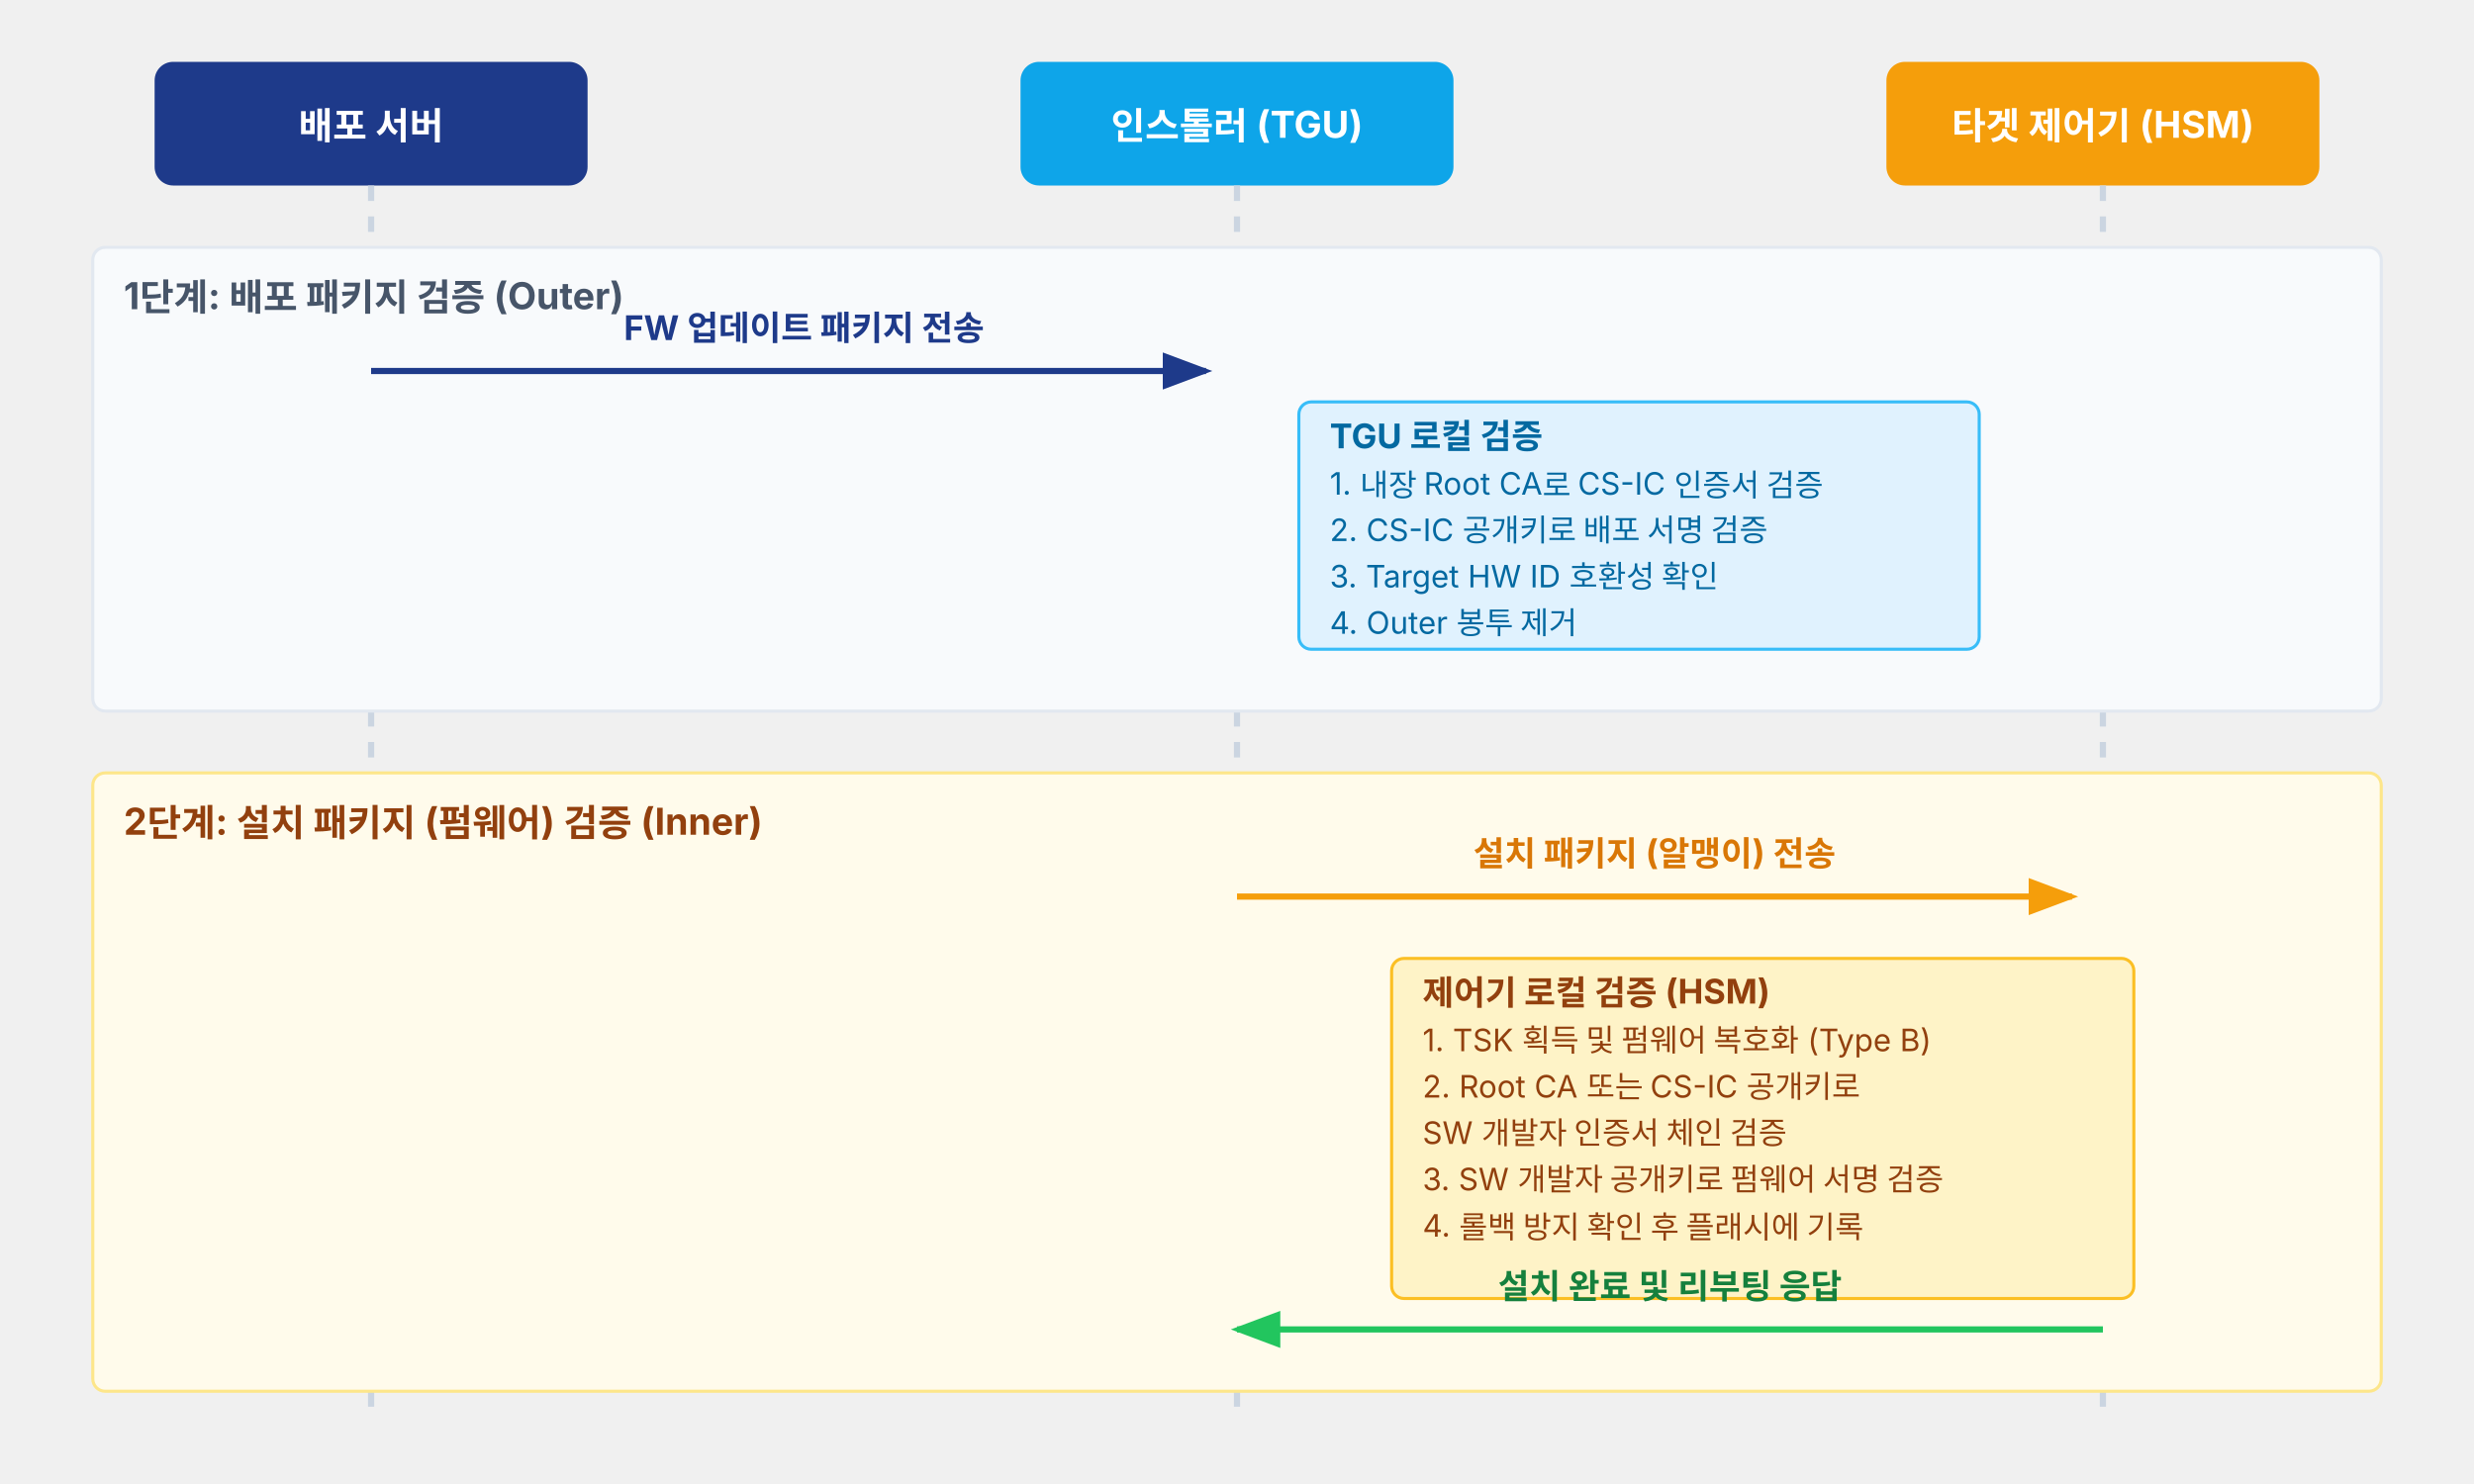
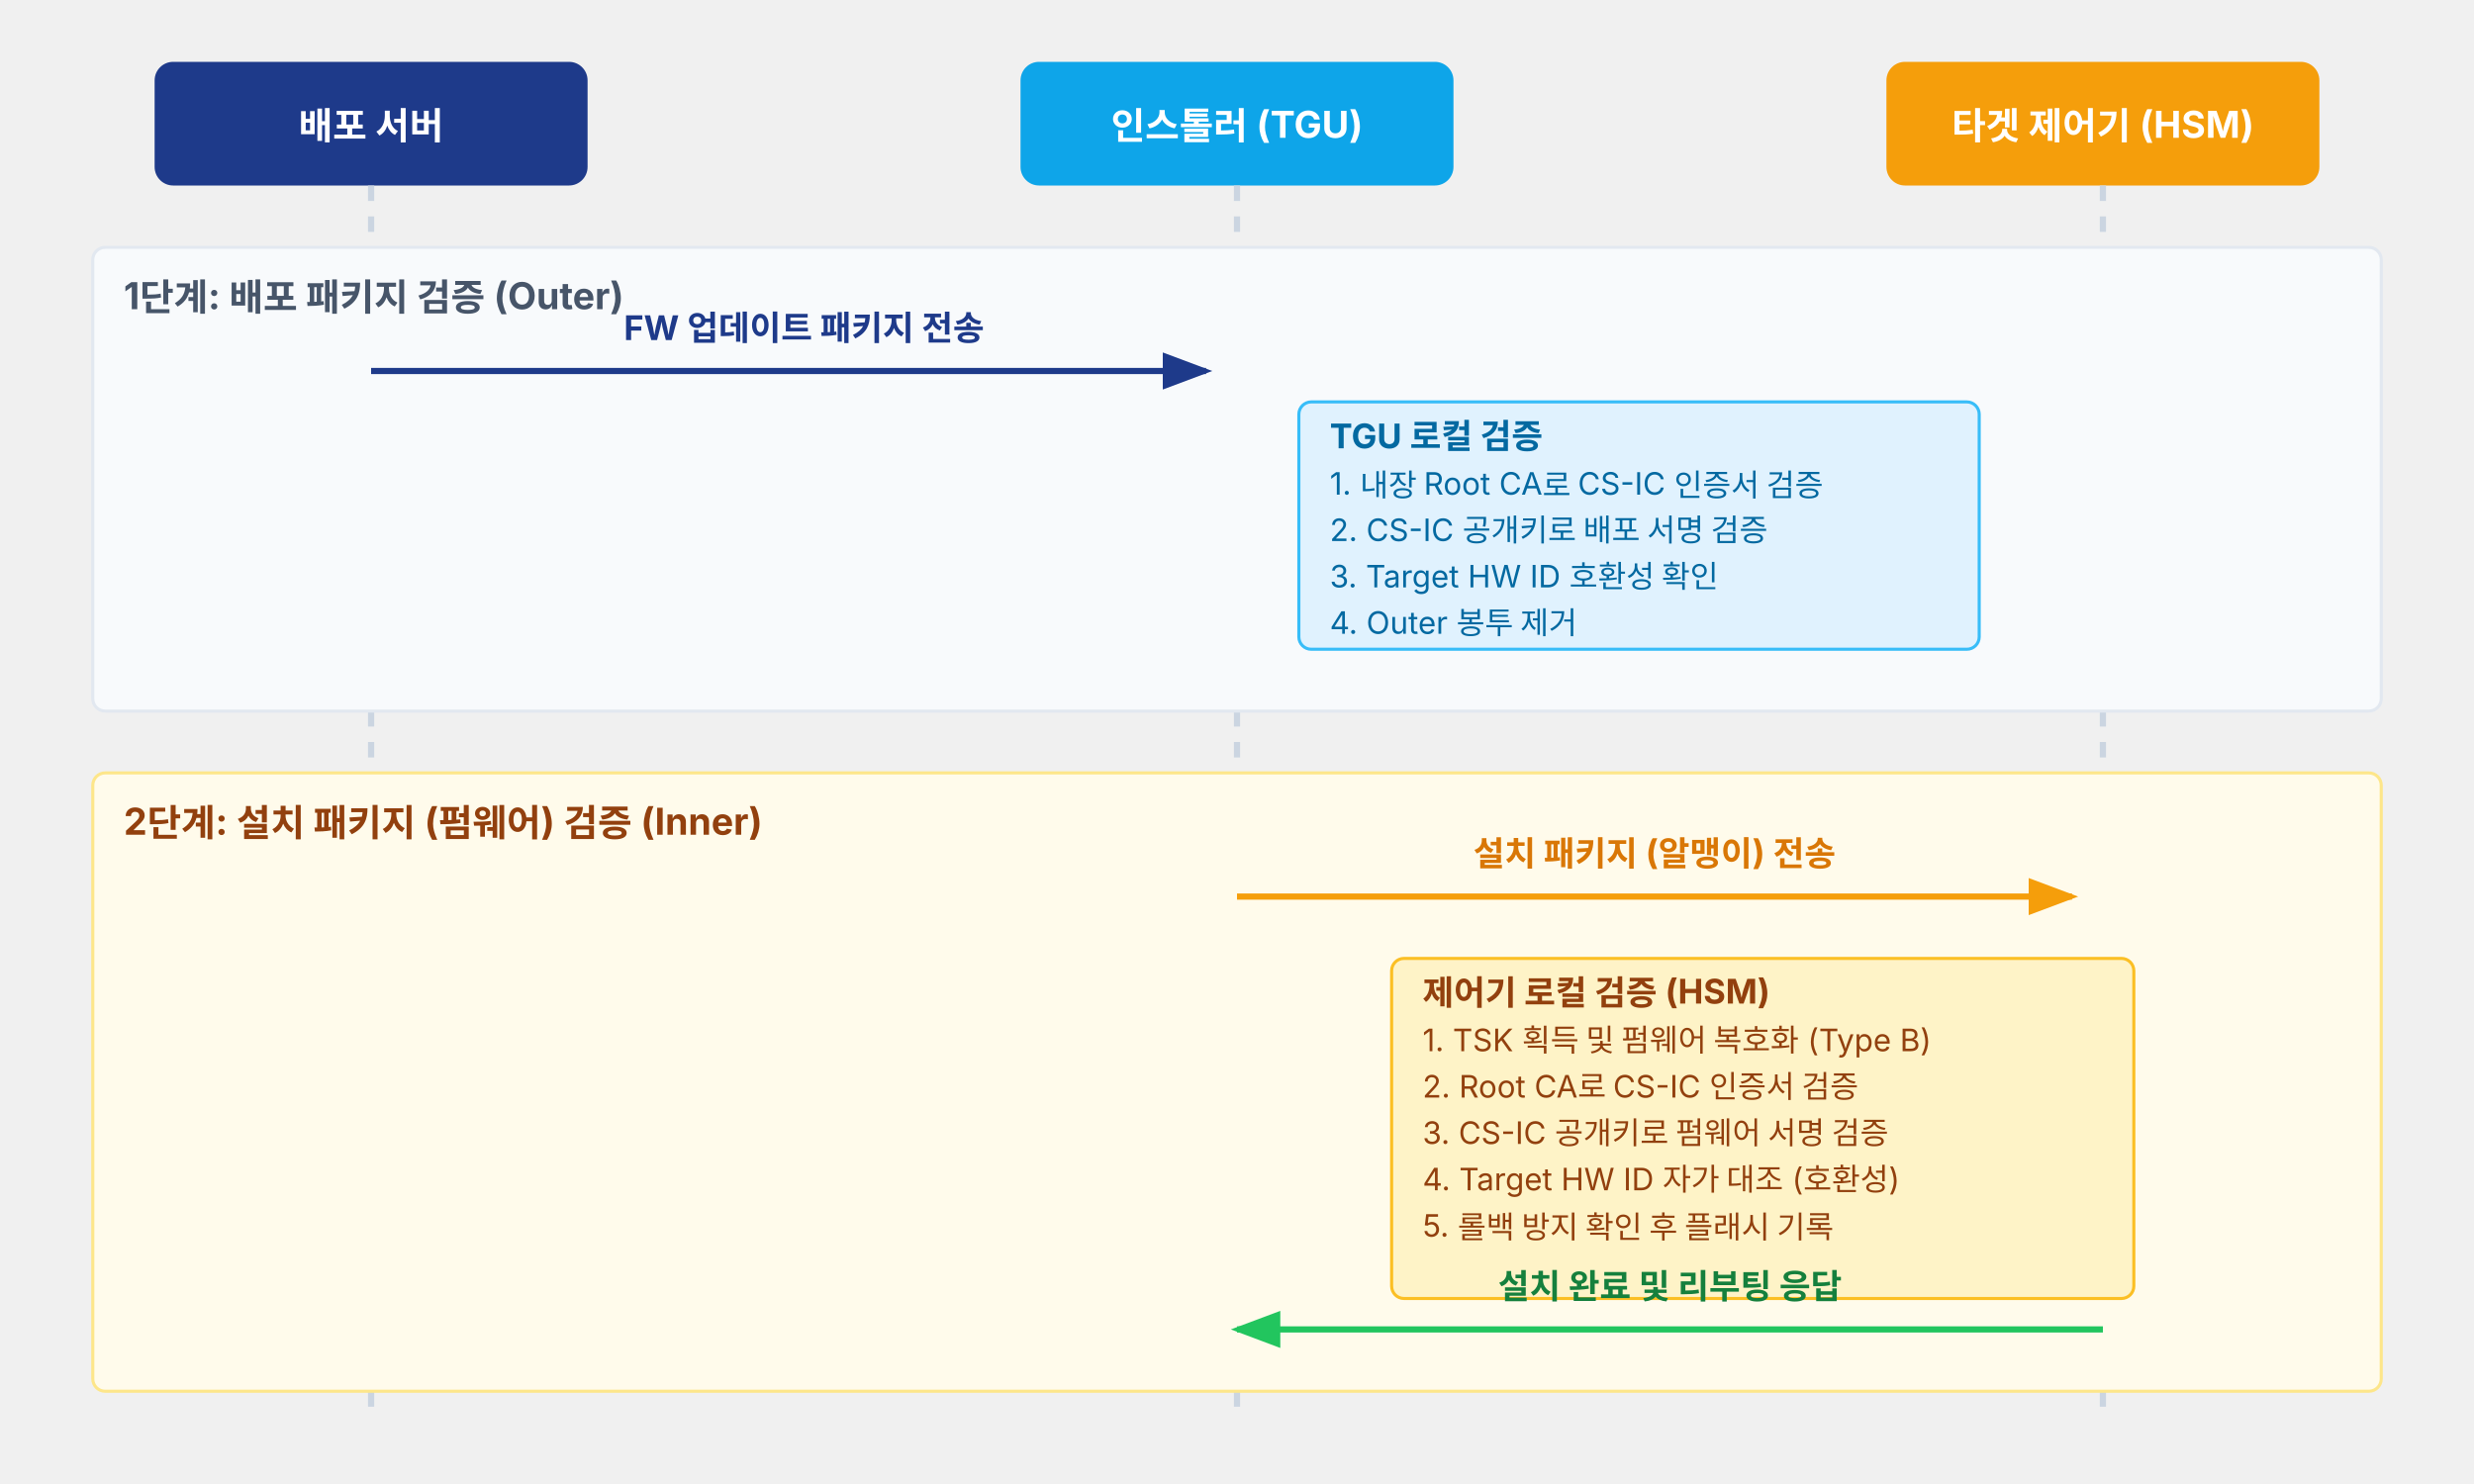
<svg xmlns="http://www.w3.org/2000/svg" viewBox="0 0 800 480" width="800" height="480" font-family="Inter, sans-serif">
  <rect x="50" y="20" width="140" height="40" rx="6" fill="#1e3a8a" />
  <text x="120" y="45" fill="white" font-weight="bold" text-anchor="middle">배포 서버</text>
  <line x1="120" y1="60" x2="120" y2="460" stroke="#cbd5e1" stroke-width="2" stroke-dasharray="5,5" />
  <rect x="330" y="20" width="140" height="40" rx="6" fill="#0ea5e9" />
  <text x="400" y="45" fill="white" font-weight="bold" text-anchor="middle">인스톨러 (TGU)</text>
  <line x1="400" y1="60" x2="400" y2="460" stroke="#cbd5e1" stroke-width="2" stroke-dasharray="5,5" />
  <rect x="610" y="20" width="140" height="40" rx="6" fill="#f59e0b" />
  <text x="680" y="45" fill="white" font-weight="bold" text-anchor="middle">타겟 제어기 (HSM)</text>
  <line x1="680" y1="60" x2="680" y2="460" stroke="#cbd5e1" stroke-width="2" stroke-dasharray="5,5" />
  <rect x="30" y="80" width="740" height="150" fill="#f8fafc" stroke="#e2e8f0" stroke-width="1" rx="4" />
  <text x="40" y="100" fill="#475569" font-size="12" font-weight="bold">1단계: 배포 패키지 검증 (Outer)</text>
  <path d="M 120 120 L 390 120" stroke="#1e3a8a" stroke-width="2" marker-end="url(#arrow-blue)" />
  <text x="260" y="110" fill="#1e3a8a" font-size="11" font-weight="bold" text-anchor="middle">FW 업데이트 패키지 전송</text>
  <rect x="420" y="130" width="220" height="80" rx="4" fill="#e0f2fe" stroke="#38bdf8" />
  <text x="430" y="145" fill="#0369a1" font-size="11" font-weight="bold">TGU 로컬 검증</text>
  <text x="430" y="160" fill="#0369a1" font-size="10">1. 내장 Root CA로 CS-IC 인증서 검증</text>
  <text x="430" y="175" fill="#0369a1" font-size="10">2. CS-IC 공개키로 배포 서명 검증</text>
  <text x="430" y="190" fill="#0369a1" font-size="10">3. Target HW ID 호환성 확인</text>
  <text x="430" y="205" fill="#0369a1" font-size="10">4. Outer 봉투 제거</text>
  <rect x="30" y="250" width="740" height="200" fill="#fffbeb" stroke="#fde68a" stroke-width="1" rx="4" />
  <text x="40" y="270" fill="#92400e" font-size="12" font-weight="bold">2단계: 설치 패키지 (펌웨어) 검증 (Inner)</text>
  <path d="M 400 290 L 670 290" stroke="#f59e0b" stroke-width="2" marker-end="url(#arrow-orange)" />
  <text x="535" y="280" fill="#d97706" font-size="11" font-weight="bold" text-anchor="middle">설치 패키지 (알맹이) 전송</text>
  <rect x="450" y="310" width="240" height="110" rx="4" fill="#fef3c7" stroke="#fbbf24" />
  <text x="460" y="325" fill="#92400e" font-size="11" font-weight="bold">제어기 로컬 검증 (HSM)</text>
  <text x="460" y="340" fill="#92400e" font-size="10">1. TSK 획득 및 펌웨어 복호화 (Type B)</text>
-   <text x="460" y="355" fill="#92400e" font-size="10">2. Root CA 또는 CS-IC 공개키로</text>
-   <text x="460" y="370" fill="#92400e" font-size="10">   SW 개발자 인증서 체인 검증</text>
-   <text x="460" y="385" fill="#92400e" font-size="10">3. SW 개발자 공개키로 펌웨어 서명 검증</text>
-   <text x="460" y="400" fill="#92400e" font-size="10">4. 롤백 방지 확인 후 플래시에 기록</text>
+   <text x="460" y="355" fill="#92400e" font-size="10">2. Root CA로 CS-IC 인증서 검증</text>
+   <text x="460" y="370" fill="#92400e" font-size="10">3. CS-IC 공개키로 펌웨어 서명 검증</text>
+   <text x="460" y="385" fill="#92400e" font-size="10">4. Target HW ID 자가 대조 (호환성)</text>
+   <text x="460" y="400" fill="#92400e" font-size="10">5. 롤백 방지 확인 후 플래시 기록</text>
  <path d="M 680 430 L 400 430" stroke="#22c55e" stroke-width="2" marker-end="url(#arrow-green)" />
  <text x="540" y="420" fill="#15803d" font-size="11" font-weight="bold" text-anchor="middle">설치 완료 및 리부팅 응답</text>
  <defs>
    <marker id="arrow-blue" markerWidth="8" markerHeight="8" refX="7" refY="3" orient="auto" markerUnits="strokeWidth">
      <path d="M0,0 L0,6 L8,3 z" fill="#1e3a8a" />
    </marker>
    <marker id="arrow-orange" markerWidth="8" markerHeight="8" refX="7" refY="3" orient="auto" markerUnits="strokeWidth">
      <path d="M0,0 L0,6 L8,3 z" fill="#f59e0b" />
    </marker>
    <marker id="arrow-green" markerWidth="8" markerHeight="8" refX="7" refY="3" orient="auto" markerUnits="strokeWidth">
      <path d="M0,0 L0,6 L8,3 z" fill="#22c55e" />
    </marker>
  </defs>
</svg>
